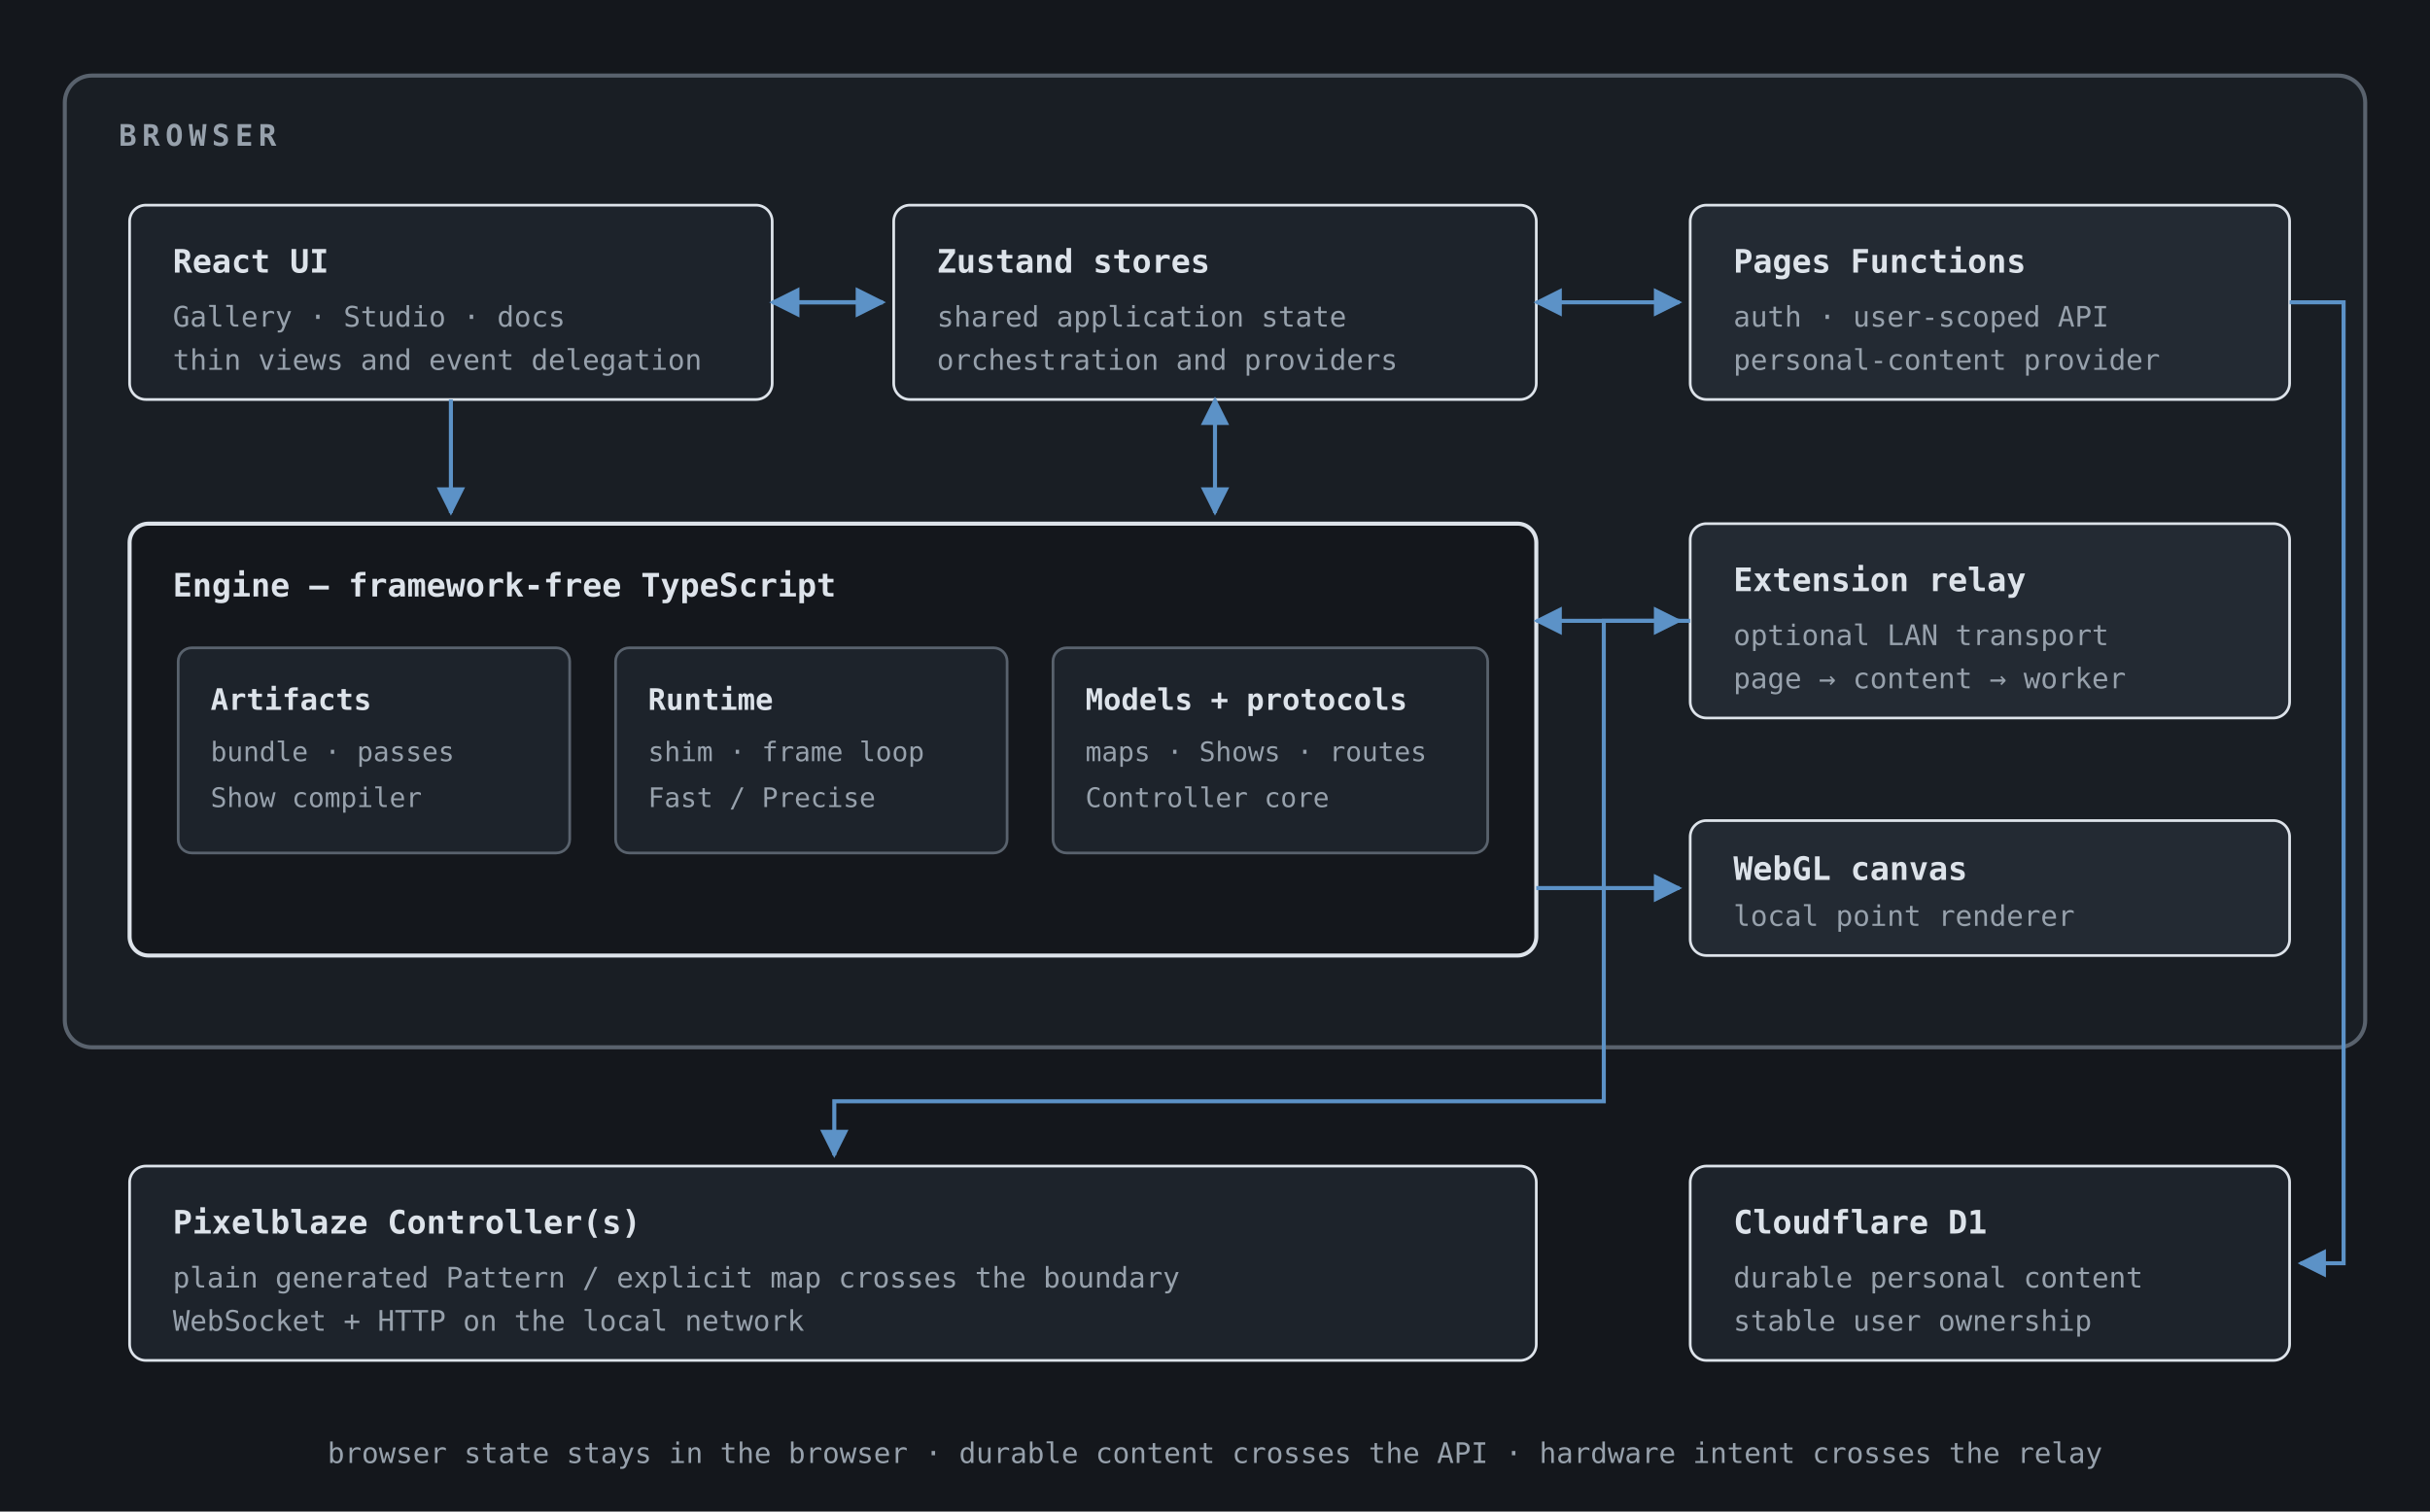
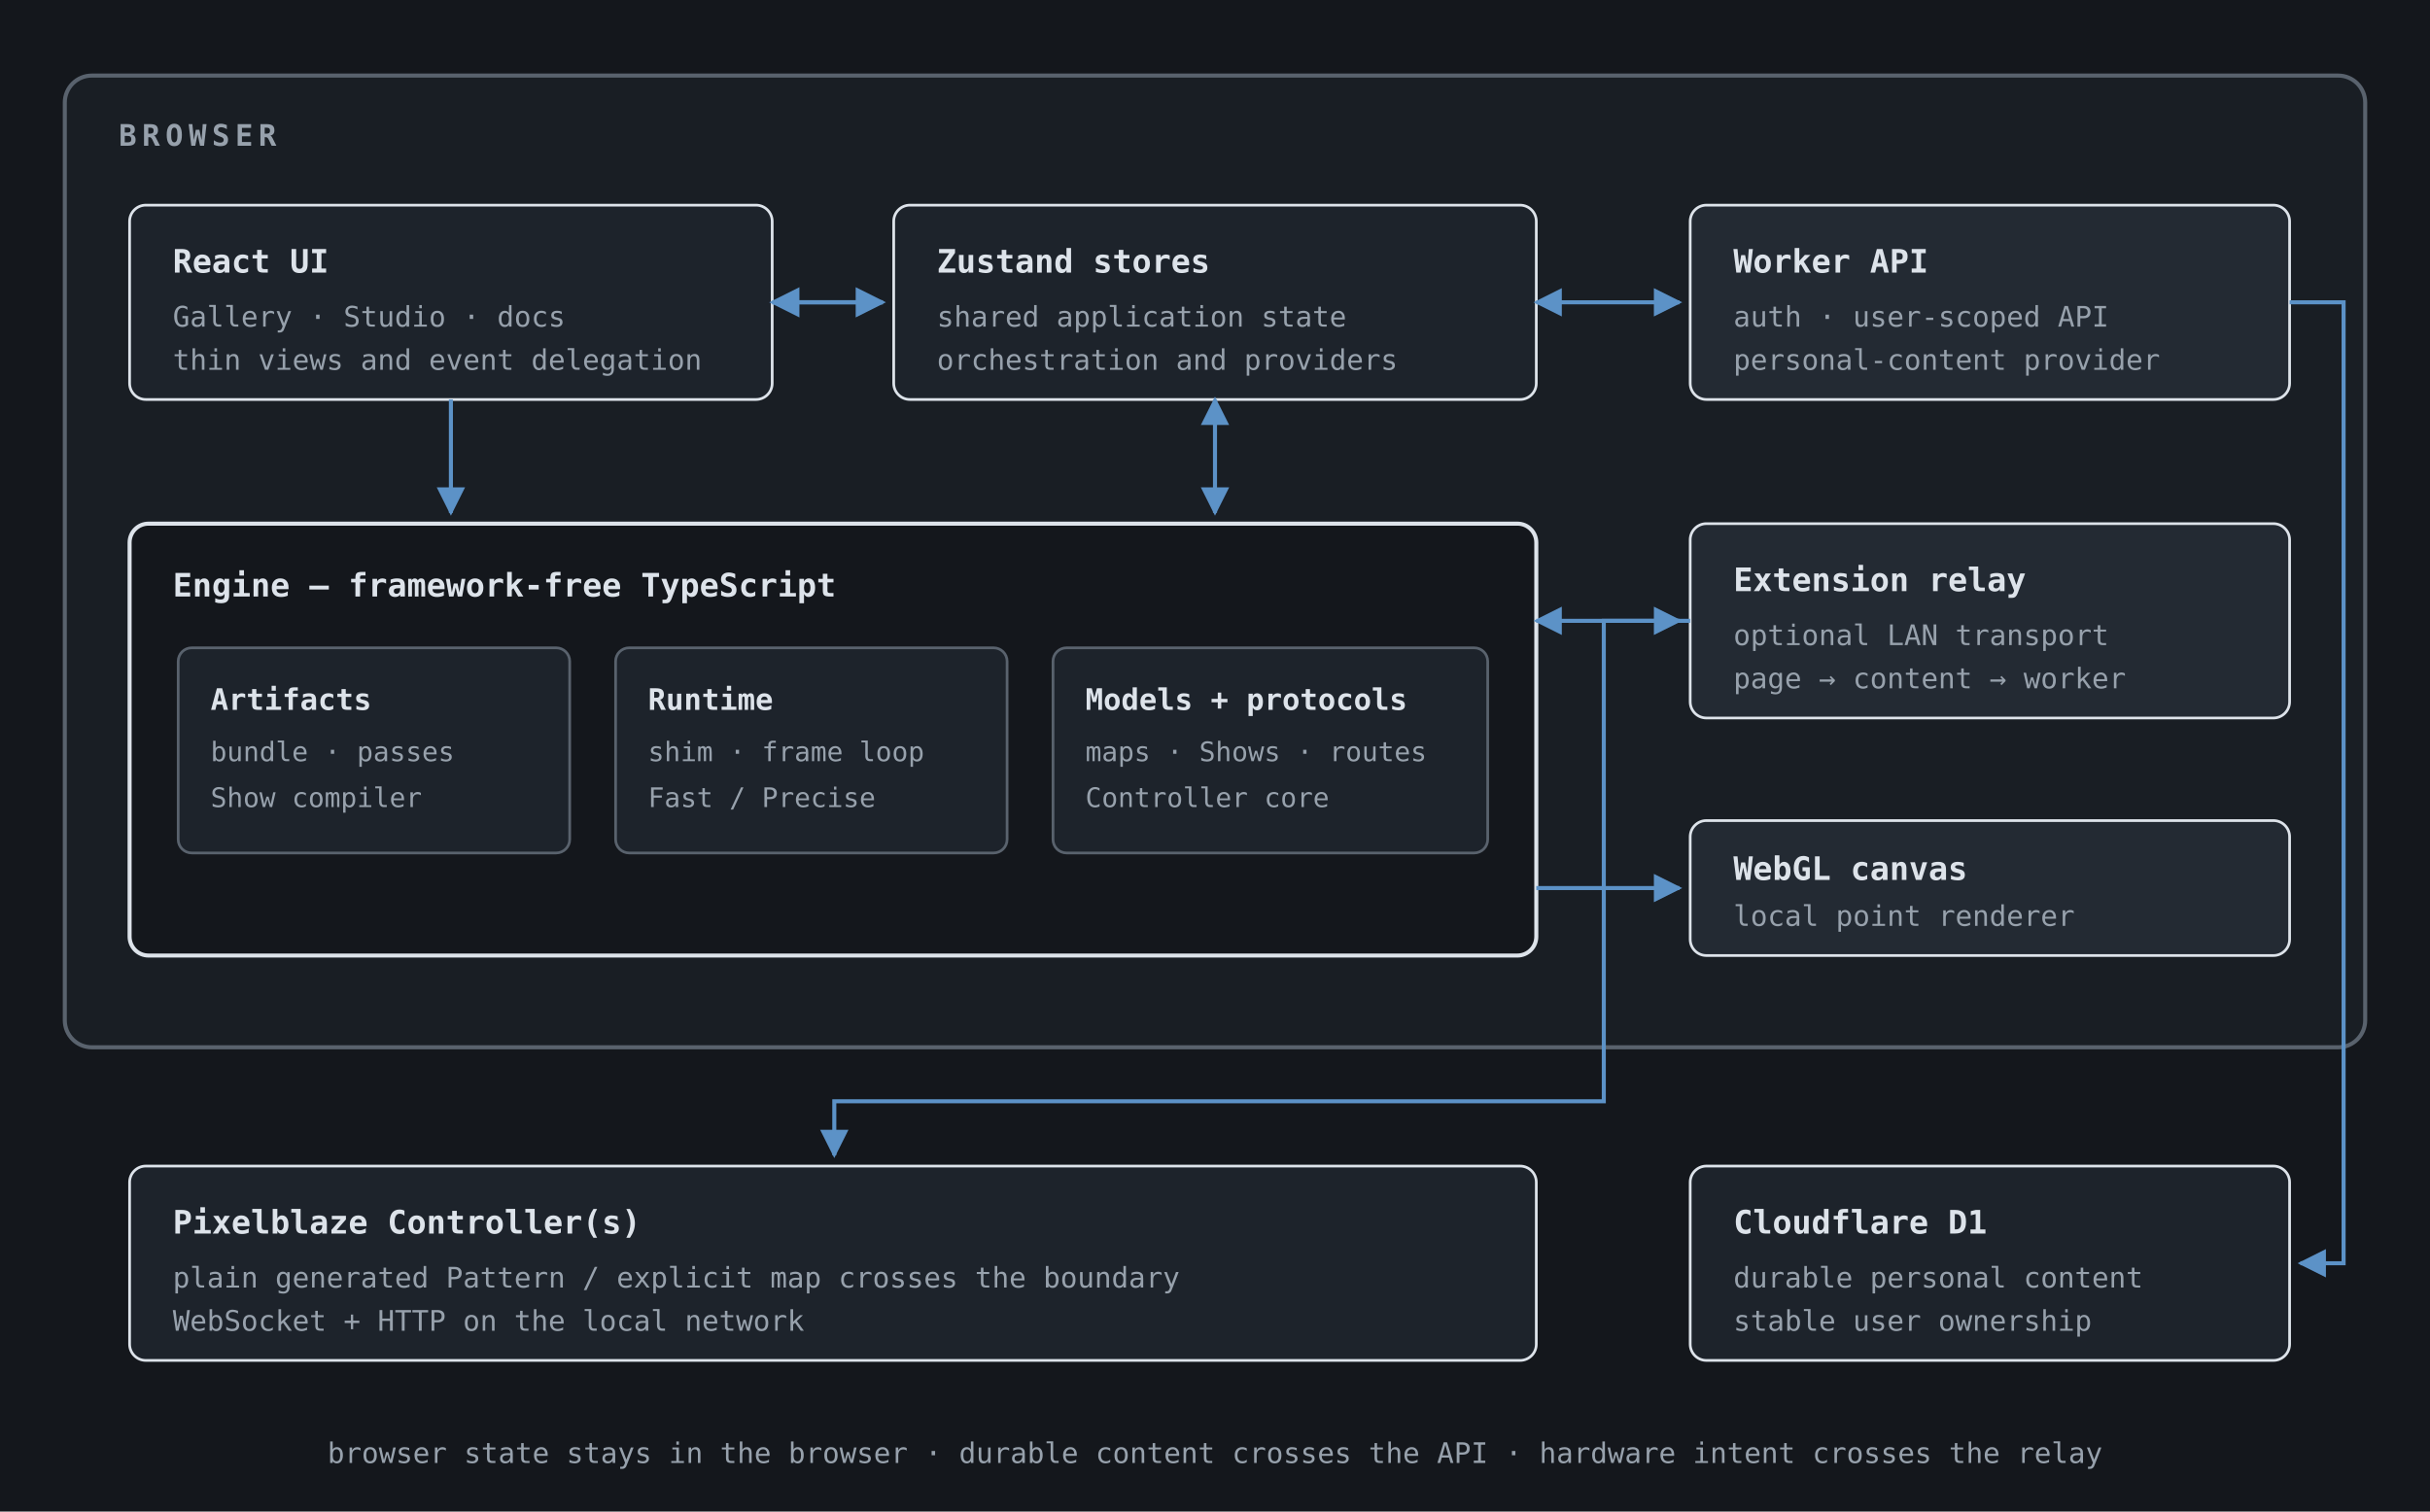
<svg xmlns="http://www.w3.org/2000/svg" viewBox="0 0 900 560" font-family="'IBM Plex Mono','SF Mono',ui-monospace,Menlo,monospace">
  <defs>
    <marker id="arr" viewBox="0 0 10 10" refX="9" refY="5" markerWidth="7" markerHeight="7" orient="auto-start-reverse">
      <path d="M0,0 L10,5 L0,10 z" fill="#5c92c7" />
    </marker>
  </defs>
  <rect width="900" height="560" fill="#14171c" />
  <rect x="24" y="28" width="852" height="360" rx="10" fill="#191e24" stroke="#59626d" stroke-width="1.5" />
  <text x="44" y="54" font-size="11" font-weight="bold" fill="#97a1ac" letter-spacing="2">BROWSER</text>
  <rect x="48" y="76" width="238" height="72" rx="6" fill="#1d232b" stroke="#dde3ea" />
  <text x="64" y="101" font-size="12" font-weight="bold" fill="#dde3ea">React UI</text>
  <text x="64" y="121" font-size="10.5" fill="#97a1ac">Gallery · Studio · docs</text>
  <text x="64" y="137" font-size="10.5" fill="#97a1ac">thin views and event delegation</text>
  <rect x="331" y="76" width="238" height="72" rx="6" fill="#1d232b" stroke="#dde3ea" />
  <text x="347" y="101" font-size="12" font-weight="bold" fill="#dde3ea">Zustand stores</text>
  <text x="347" y="121" font-size="10.5" fill="#97a1ac">shared application state</text>
  <text x="347" y="137" font-size="10.5" fill="#97a1ac">orchestration and providers</text>
  <line x1="286" y1="112" x2="327" y2="112" stroke="#5c92c7" stroke-width="1.6" marker-start="url(#arr)" marker-end="url(#arr)" />
  <rect x="48" y="194" width="521" height="160" rx="7" fill="#14171c" stroke="#dde3ea" stroke-width="1.5" />
  <text x="64" y="221" font-size="12" font-weight="bold" fill="#dde3ea">Engine — framework-free TypeScript</text>
  <rect x="66" y="240" width="145" height="76" rx="5" fill="#1d232b" stroke="#59626d" />
  <text x="78" y="263" font-size="11" font-weight="bold" fill="#dde3ea">Artifacts</text>
  <text x="78" y="282" font-size="10" fill="#97a1ac">bundle · passes</text>
  <text x="78" y="299" font-size="10" fill="#97a1ac">Show compiler</text>
  <rect x="228" y="240" width="145" height="76" rx="5" fill="#1d232b" stroke="#59626d" />
  <text x="240" y="263" font-size="11" font-weight="bold" fill="#dde3ea">Runtime</text>
  <text x="240" y="282" font-size="10" fill="#97a1ac">shim · frame loop</text>
  <text x="240" y="299" font-size="10" fill="#97a1ac">Fast / Precise</text>
  <rect x="390" y="240" width="161" height="76" rx="5" fill="#1d232b" stroke="#59626d" />
  <text x="402" y="263" font-size="11" font-weight="bold" fill="#dde3ea">Models + protocols</text>
  <text x="402" y="282" font-size="10" fill="#97a1ac">maps · Shows · routes</text>
  <text x="402" y="299" font-size="10" fill="#97a1ac">Controller core</text>
  <line x1="167" y1="148" x2="167" y2="190" stroke="#5c92c7" stroke-width="1.5" marker-end="url(#arr)" />
  <line x1="450" y1="148" x2="450" y2="190" stroke="#5c92c7" stroke-width="1.5" marker-start="url(#arr)" marker-end="url(#arr)" />
  <rect x="626" y="76" width="222" height="72" rx="6" fill="#232a33" stroke="#dde3ea" />
-   <text x="642" y="101" font-size="12" font-weight="bold" fill="#dde3ea">Pages Functions</text>
+   <text x="642" y="101" font-size="12" font-weight="bold" fill="#dde3ea">Worker API</text>
  <text x="642" y="121" font-size="10.5" fill="#97a1ac">auth · user-scoped API</text>
  <text x="642" y="137" font-size="10.5" fill="#97a1ac">personal-content provider</text>
  <rect x="626" y="194" width="222" height="72" rx="6" fill="#232a33" stroke="#dde3ea" />
  <text x="642" y="219" font-size="12" font-weight="bold" fill="#dde3ea">Extension relay</text>
  <text x="642" y="239" font-size="10.5" fill="#97a1ac">optional LAN transport</text>
  <text x="642" y="255" font-size="10.5" fill="#97a1ac">page → content → worker</text>
  <rect x="626" y="304" width="222" height="50" rx="6" fill="#232a33" stroke="#dde3ea" />
  <text x="642" y="326" font-size="12" font-weight="bold" fill="#dde3ea">WebGL canvas</text>
  <text x="642" y="343" font-size="10.5" fill="#97a1ac">local point renderer</text>
  <line x1="569" y1="112" x2="622" y2="112" stroke="#5c92c7" stroke-width="1.5" marker-start="url(#arr)" marker-end="url(#arr)" />
  <line x1="569" y1="230" x2="622" y2="230" stroke="#5c92c7" stroke-width="1.5" marker-start="url(#arr)" marker-end="url(#arr)" />
  <line x1="569" y1="329" x2="622" y2="329" stroke="#5c92c7" stroke-width="1.5" marker-end="url(#arr)" />
  <rect x="626" y="432" width="222" height="72" rx="6" fill="#1d232b" stroke="#dde3ea" />
  <text x="642" y="457" font-size="12" font-weight="bold" fill="#dde3ea">Cloudflare D1</text>
  <text x="642" y="477" font-size="10.5" fill="#97a1ac">durable personal content</text>
  <text x="642" y="493" font-size="10.5" fill="#97a1ac">stable user ownership</text>
  <rect x="48" y="432" width="521" height="72" rx="6" fill="#1d232b" stroke="#dde3ea" />
  <text x="64" y="457" font-size="12" font-weight="bold" fill="#dde3ea">Pixelblaze Controller(s)</text>
  <text x="64" y="477" font-size="10.5" fill="#97a1ac">plain generated Pattern / explicit map crosses the boundary</text>
  <text x="64" y="493" font-size="10.5" fill="#97a1ac">WebSocket + HTTP on the local network</text>
  <path d="M848 112 L868 112 L868 468 L852 468" fill="none" stroke="#5c92c7" stroke-width="1.5" marker-end="url(#arr)" />
  <line x1="626" y1="230" x2="589" y2="230" stroke="#5c92c7" stroke-width="0" />
  <path d="M626 230 L594 230 L594 408 L309 408 L309 428" fill="none" stroke="#5c92c7" stroke-width="1.5" marker-end="url(#arr)" />
  <text x="450" y="542" text-anchor="middle" font-size="10.5" fill="#97a1ac">browser state stays in the browser · durable content crosses the API · hardware intent crosses the relay</text>
</svg>
